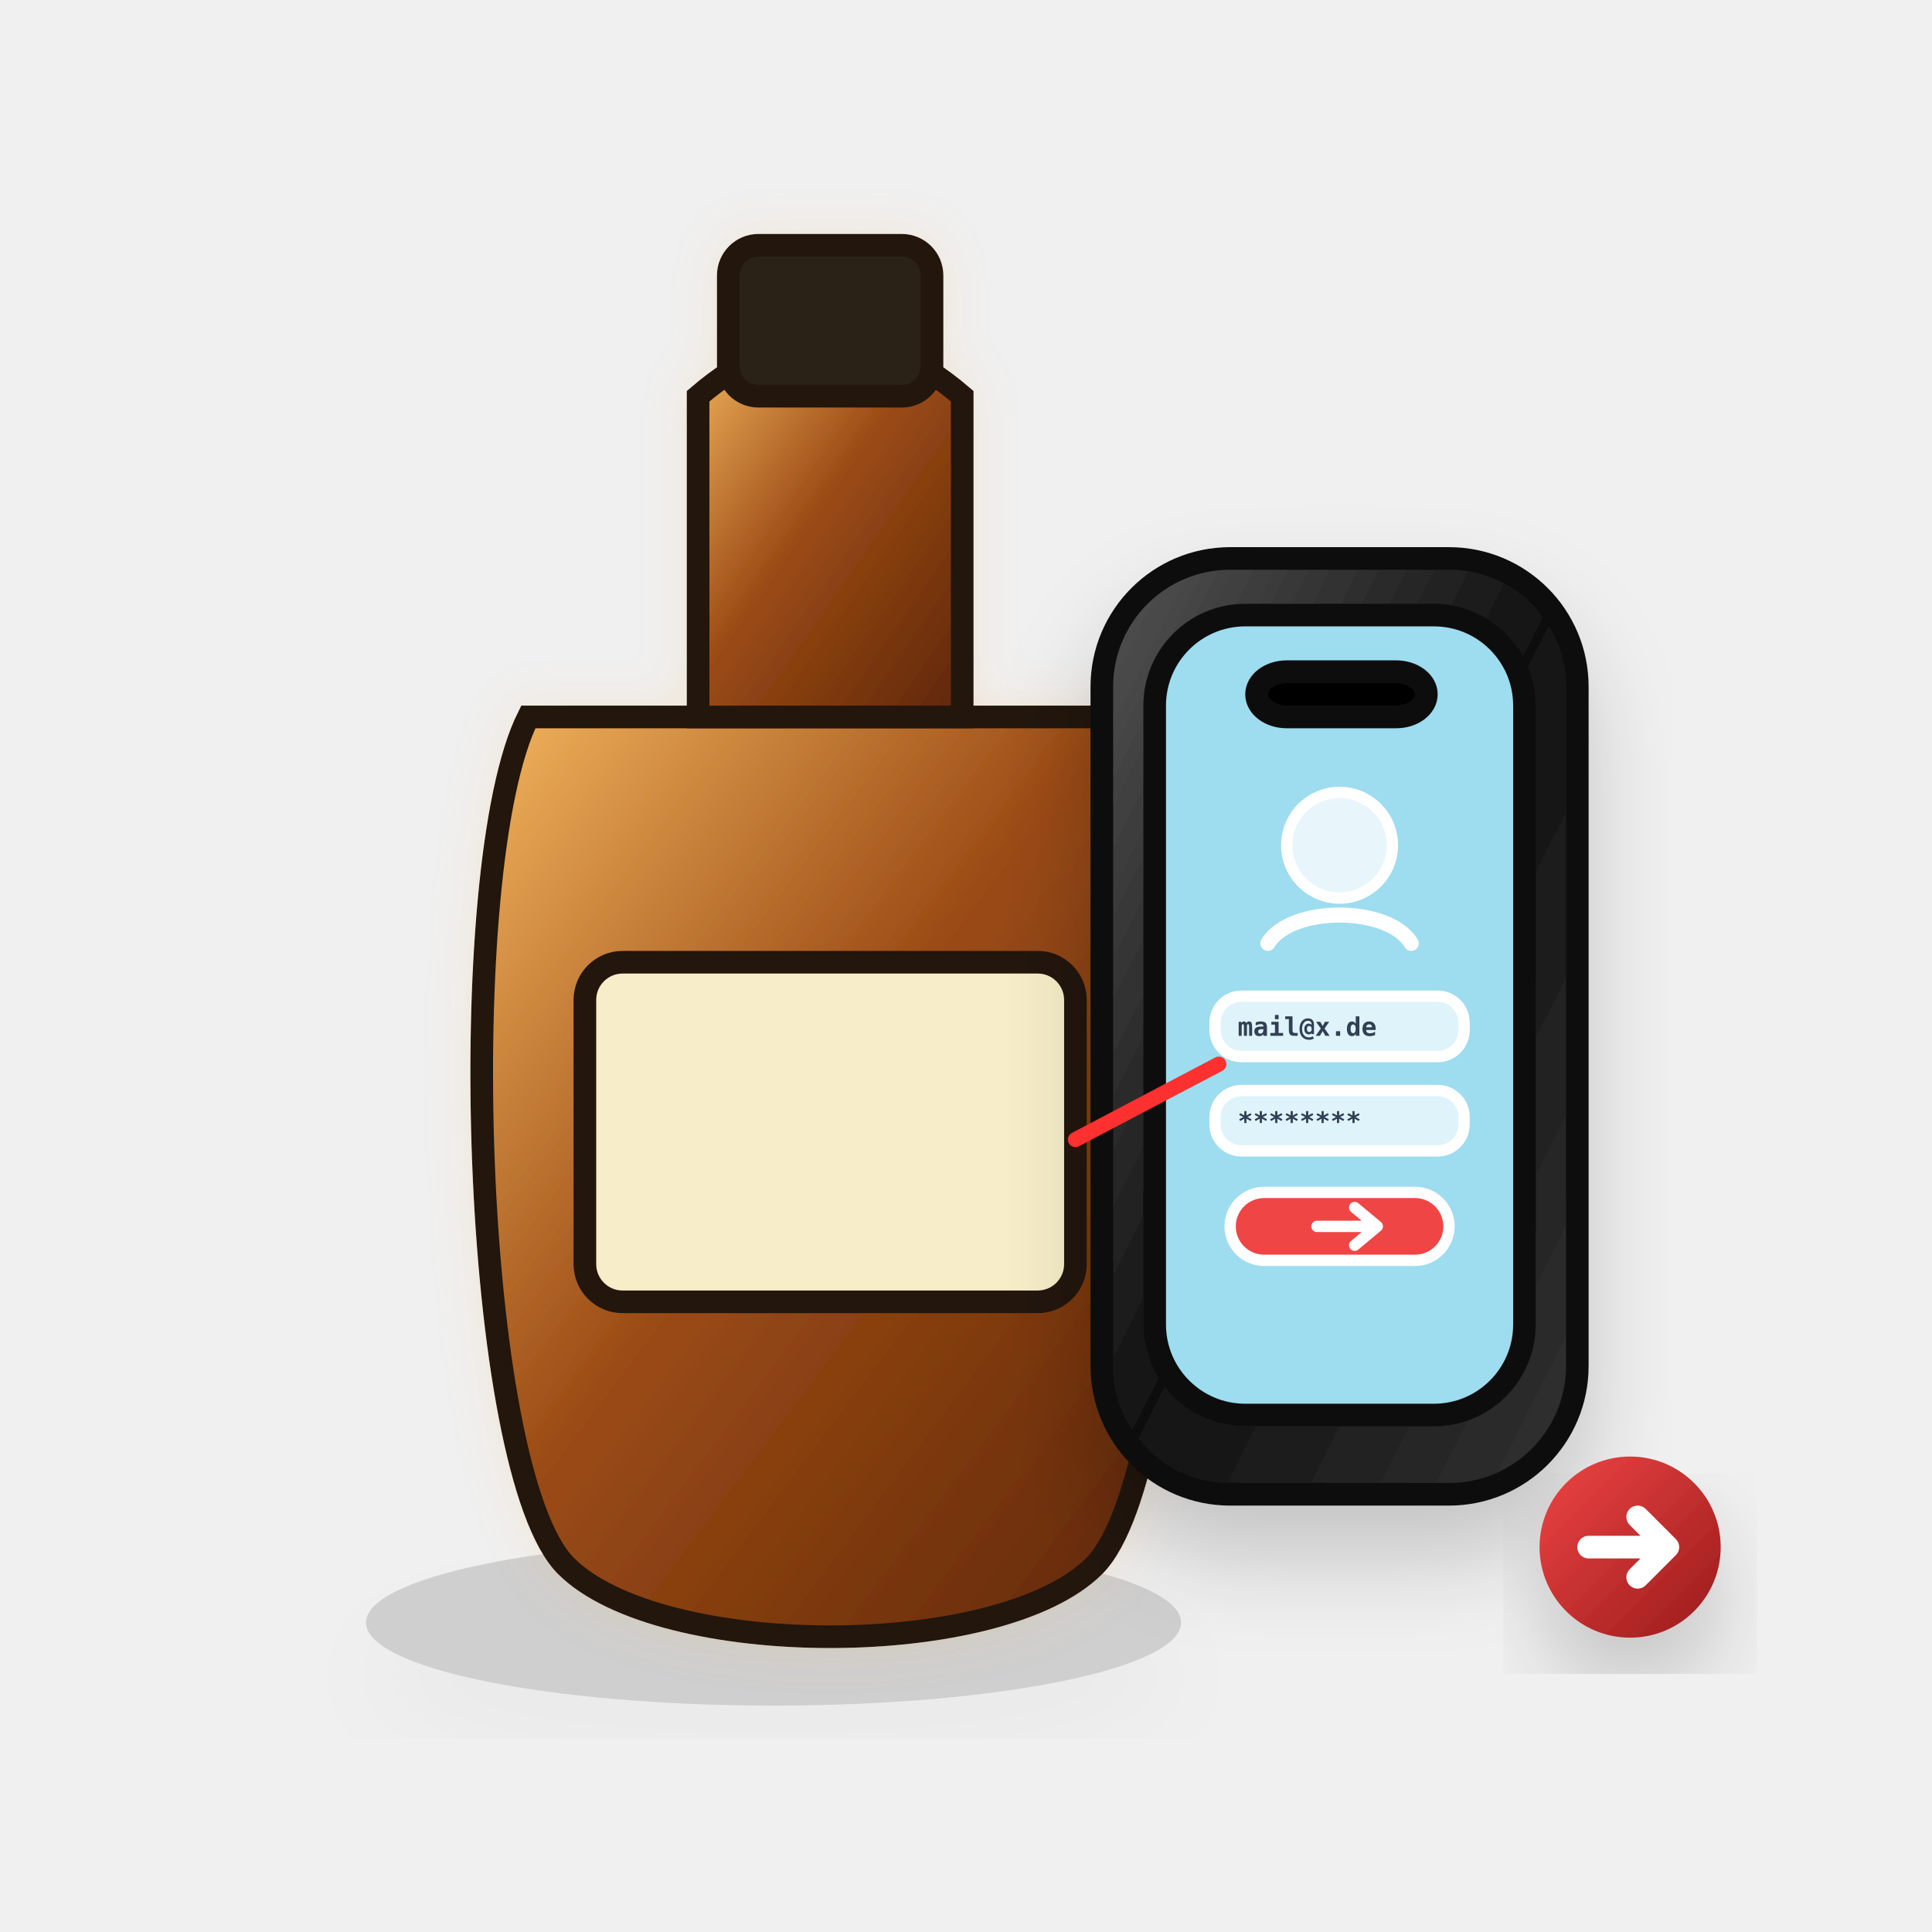
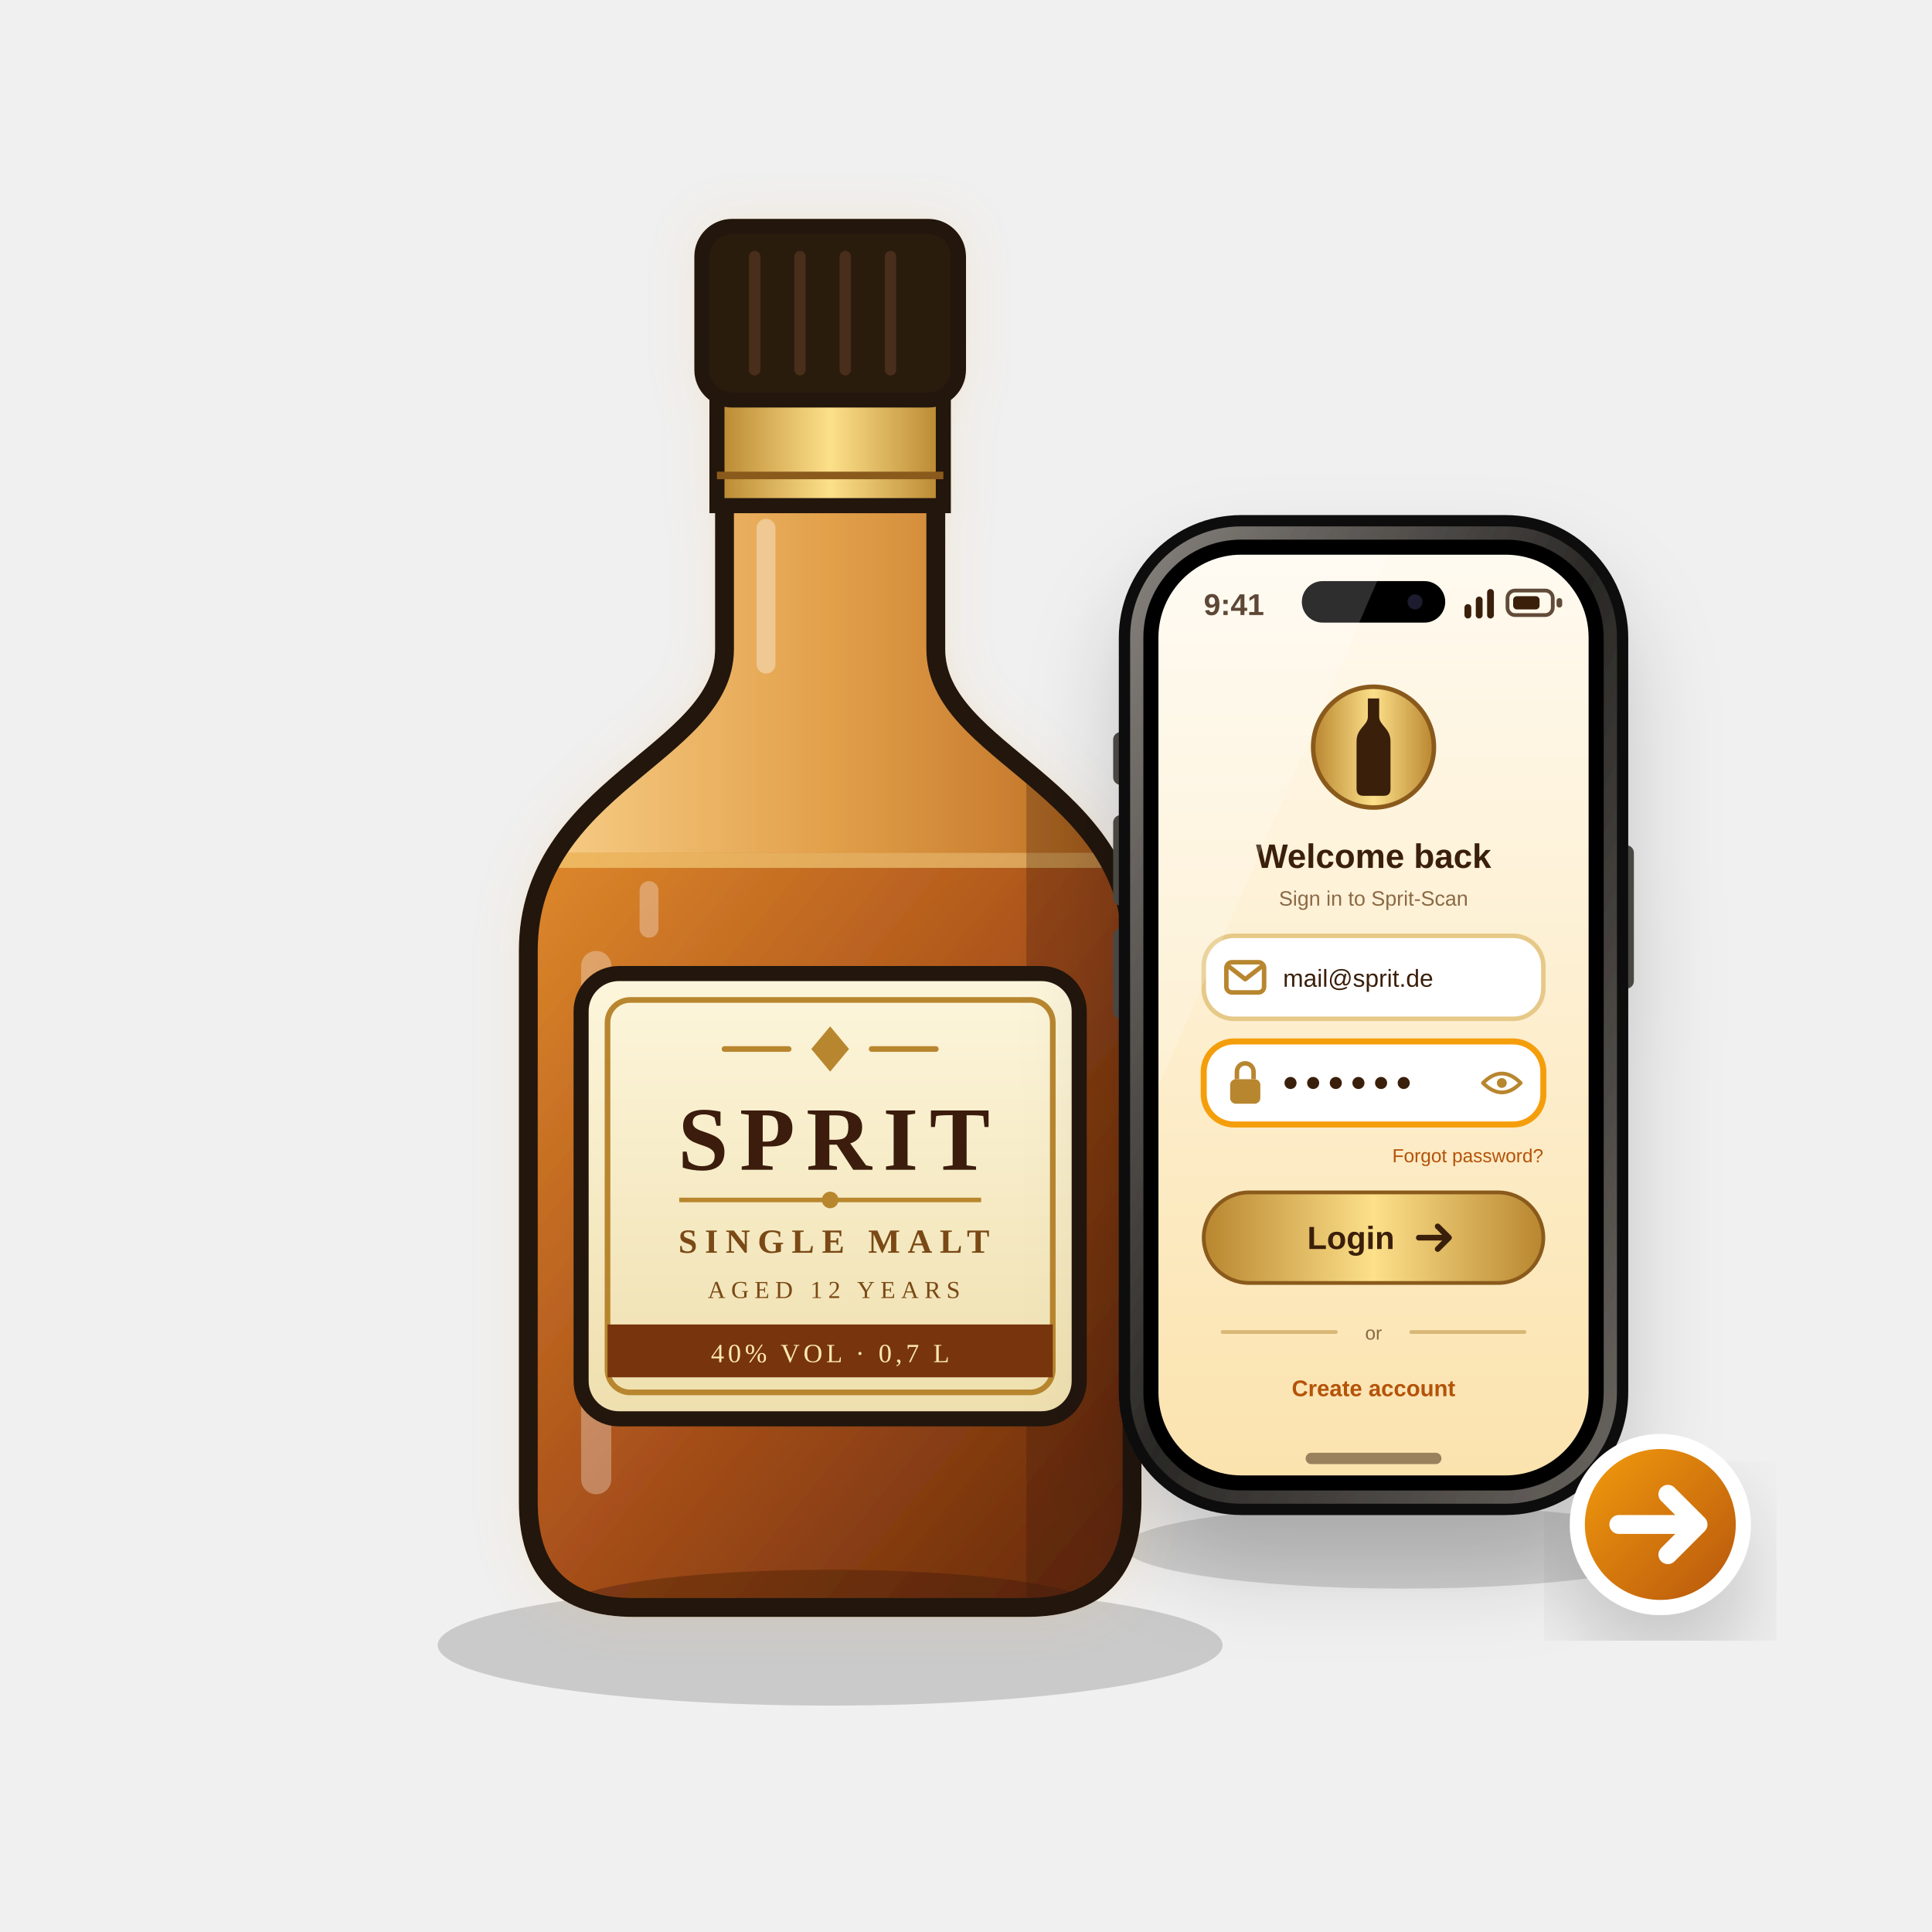
<svg xmlns="http://www.w3.org/2000/svg" width="512" height="512" viewBox="0 0 512 512" fill="none">
  <defs>
-     <linearGradient id="bottle" x2="1" y2="1">
-       <stop stop-color="#f2b45d" />
-       <stop offset=".45" stop-color="#9b4b15" />
+     <linearGradient id="bottle" x2="1" y2="0">
+       <stop stop-color="#f8d08a" />
+       <stop offset=".5" stop-color="#e2a04a" />
+       <stop offset="1" stop-color="#b9691f" />
+     </linearGradient>
+     <linearGradient id="liquid" x2="1" y2="1">
+       <stop stop-color="#e08a2c" />
+       <stop offset=".5" stop-color="#a8501a" />
      <stop offset="1" stop-color="#5e2608" />
    </linearGradient>
+     <linearGradient id="gold" x2="1" y2="0">
+       <stop stop-color="#b8862f" />
+       <stop offset=".5" stop-color="#fde08a" />
+       <stop offset="1" stop-color="#b8862f" />
+     </linearGradient>
+     <linearGradient id="label" x2="0" y2="1">
+       <stop stop-color="#fdf6dc" />
+       <stop offset="1" stop-color="#efdfae" />
+     </linearGradient>
    <linearGradient id="phone" x2="1" y2="1">
-       <stop stop-color="#555" />
-       <stop offset=".5" stop-color="#111" />
-       <stop offset="1" stop-color="#333" />
+       <stop stop-color="#8a8580" />
+       <stop offset=".5" stop-color="#2a2826" />
+       <stop offset="1" stop-color="#6b6661" />
    </linearGradient>
+     <linearGradient id="screen" x2="0" y2="1">
+       <stop stop-color="#fffaf0" />
+       <stop offset="1" stop-color="#fbe3ae" />
+     </linearGradient>
+     <path id="bottleShape" d="M192 108 H248 V172 C248 200 300 208 300 252 V398 Q300 426 272 426 H168 Q140 426 140 398 V252 C140 208 192 200 192 172 Z" />
+     <path id="miniBottle" d="M351 204 h10 v16 c0 8 10 10 10 22 v42 q0 6 -6 6 h-18 q-6 0 -6 -6 v-42 c0 -12 10 -14 10 -22 z" />
+     <clipPath id="bottleClip">
+       <use href="#bottleShape" />
+     </clipPath>
+     <clipPath id="screenClip">
+       <rect x="299" y="149" width="114" height="244" rx="22" />
+     </clipPath>
    <linearGradient id="loginBadge" x2="1" y2="1">
-       <stop stop-color="#ef4444" />
-       <stop offset="1" stop-color="#991b1b" />
+       <stop stop-color="#f59e0b" />
+       <stop offset="1" stop-color="#b45309" />
    </linearGradient>
    <filter id="shadow" x="-20%" y="-20%" width="140%" height="140%">
      <feDropShadow dx="0" dy="14" stdDeviation="12" flood-color="#000" flood-opacity=".18" />
    </filter>
    <filter id="softGlow" x="-20%" y="-20%" width="140%" height="140%">
      <feDropShadow dx="0" dy="0" stdDeviation="6" flood-color="#f2b45d" flood-opacity=".18" />
    </filter>
  </defs>
-   <ellipse cx="205" cy="430" rx="108" ry="22" fill="#000" opacity=".14" filter="url(#shadow)" />
-   <g stroke="#24170c" stroke-width="6" filter="url(#softGlow)">
-     <path d="M140 190 C120 230 125 390 150 415 C175 440 265 440 290 415 C315 390 320 230 300 190 Z" fill="url(#bottle)" />
-     <path d="M185 190 L185 105 Q220 75 255 105 L255 190 Z" fill="url(#bottle)" />
-     <rect x="193" y="65" width="54" height="40" rx="8" fill="#2b2117" />
-     <rect x="155" y="255" width="130" height="90" rx="10" fill="#f7edc8" />
+   <ellipse cx="220" cy="436" rx="104" ry="16" fill="#000" opacity=".16" />
+   <ellipse cx="372" cy="410" rx="74" ry="11" fill="#000" opacity=".14" />
+   <g filter="url(#softGlow)">
+     <use href="#bottleShape" fill="url(#bottle)" />
+     <g clip-path="url(#bottleClip)">
+       <rect x="136" y="226" width="168" height="204" fill="url(#liquid)" />
+       <rect x="136" y="226" width="168" height="4" fill="#fde08a" opacity=".55" />
+       <rect x="272" y="200" width="32" height="230" fill="#3a1605" opacity=".28" />
+       <ellipse cx="220" cy="426" rx="70" ry="10" fill="#3a1605" opacity=".35" />
+     </g>
+     <use href="#bottleShape" stroke="#24170c" stroke-width="5" stroke-linejoin="round" />
+     <path d="M158 256 V392" stroke="#fff" stroke-width="8" stroke-linecap="round" opacity=".3" />
+     <path d="M172 236 V246" stroke="#fff" stroke-width="5" stroke-linecap="round" opacity=".3" />
+     <path d="M203 140 V176" stroke="#fff" stroke-width="5" stroke-linecap="round" opacity=".35" />
+     <rect x="190" y="104" width="60" height="30" fill="url(#gold)" stroke="#24170c" stroke-width="4" />
+     <path d="M190 126 H250" stroke="#8a5a1c" stroke-width="2" />
+     <rect x="186" y="60" width="68" height="46" rx="8" fill="#2b1a0e" stroke="#24170c" stroke-width="4" />
+     <path d="M200 68 V98 M212 68 V98 M224 68 V98 M236 68 V98" stroke="#4a2f1a" stroke-width="3" stroke-linecap="round" />
+     <path d="M188 98 H252" stroke="url(#gold)" stroke-width="3" />
+     <rect x="154" y="258" width="132" height="118" rx="10" fill="url(#label)" stroke="#24170c" stroke-width="4" />
+     <rect x="161" y="265" width="118" height="104" rx="6" stroke="#b8862f" stroke-width="1.5" />
+     <path d="M220 272 l5 6 -5 6 -5 -6 z" fill="#b8862f" />
+     <path d="M192 278 H209 M231 278 H248" stroke="#b8862f" stroke-width="1.5" stroke-linecap="round" />
+     <g font-family="Georgia, 'Times New Roman', serif" text-anchor="middle">
+       <text x="221" y="310" font-size="24" font-weight="700" letter-spacing="3" fill="#3a1f0b">SPRIT</text>
+       <path d="M180 318 H260" stroke="#b8862f" stroke-width="1.2" />
+       <circle cx="220" cy="318" r="2.2" fill="#b8862f" />
+       <text x="221" y="332" font-size="9" font-weight="700" letter-spacing="2" fill="#7a4a14">SINGLE MALT</text>
+       <text x="221" y="344" font-size="6.5" letter-spacing="1.5" fill="#7a4a14">AGED 12 YEARS</text>
+       <rect x="161" y="351" width="118" height="14" fill="#78350f" />
+       <text x="220" y="361" font-size="7" letter-spacing="1" fill="#fde9b0">40% VOL · 0,7 L</text>
+     </g>
  </g>
-   <g stroke="#111" stroke-width="6" filter="url(#shadow)">
-     <rect x="292" y="148" width="126" height="248" rx="34" fill="url(#phone)" />
-     <rect x="306" y="163" width="98" height="212" rx="24" fill="#9edcf0" />
-     <rect x="333" y="178" width="45" height="12" rx="8" fill="#050505" />
-     <circle cx="355" cy="224" r="14" fill="#e8f6fb" stroke="#ffffff" stroke-width="3" />
-     <path d="M336 250 C342 240 368 240 374 250" stroke="#ffffff" stroke-width="4" stroke-linecap="round" />
-     <rect x="322" y="264" width="66" height="16" rx="7" fill="#dff3fa" stroke="#ffffff" stroke-width="3" />
-     <rect x="322" y="289" width="66" height="16" rx="7" fill="#dff3fa" stroke="#ffffff" stroke-width="3" />
-     <g stroke="none" fill="#334155" font-family="JetBrains Mono, ui-monospace, monospace" font-size="6.8" font-weight="700">
-       <text x="328" y="274.5">mail@x.de</text>
-       <text x="328" y="299.5">********</text>
+   <g transform="translate(8 -2)">
+     <g filter="url(#shadow)">
+       <rect x="287" y="196" width="4" height="14" rx="2" fill="#4a4643" />
+       <rect x="287" y="218" width="4" height="24" rx="2" fill="#4a4643" />
+       <rect x="287" y="248" width="4" height="24" rx="2" fill="#4a4643" />
+       <rect x="421" y="226" width="4" height="38" rx="2" fill="#4a4643" />
+       <rect x="290" y="140" width="132" height="262" rx="31" fill="url(#phone)" stroke="#111" stroke-width="3" />
+       <rect x="295" y="145" width="122" height="252" rx="26" fill="#050505" />
    </g>
-     <rect x="326" y="316" width="58" height="18" rx="9" fill="#ef4444" stroke="#ffffff" stroke-width="3" />
-     <path d="M349 325 H365 M359 320 L365 325 L359 330" stroke="#ffffff" stroke-width="3" stroke-linecap="round" stroke-linejoin="round" />
+     <g clip-path="url(#screenClip)" font-family="-apple-system, 'Helvetica Neue', Arial, sans-serif">
+       <rect x="299" y="149" width="114" height="244" fill="url(#screen)" />
+       <text x="311" y="165" font-size="8" font-weight="700" fill="#3a1f0b">9:41</text>
+       <rect x="337" y="156" width="38" height="11" rx="5.5" fill="#000" />
+       <circle cx="367" cy="161.5" r="2" fill="#1c1c2e" />
+       <path d="M381 165 v-2 M384 165 v-4 M387 165 v-6" stroke="#3a1f0b" stroke-width="1.8" stroke-linecap="round" />
+       <rect x="391.5" y="158.5" width="12" height="6.5" rx="2" stroke="#3a1f0b" stroke-width="1" opacity=".8" />
+       <rect x="393" y="160" width="7" height="3.5" rx="1" fill="#3a1f0b" />
+       <rect x="404.5" y="160.5" width="1.5" height="2.5" rx=".7" fill="#3a1f0b" opacity=".8" />
+       <circle cx="356" cy="200" r="16" fill="url(#gold)" stroke="#8a5a1c" stroke-width="1.2" />
+       <use href="#miniBottle" transform="translate(249.2 125.9) scale(.3)" fill="#3a1f0b" />
+       <g text-anchor="middle">
+         <text x="356" y="232" font-size="9" font-weight="700" fill="#3a1f0b">Welcome back</text>
+         <text x="356" y="242" font-size="5.5" fill="#8a6a45">Sign in to Sprit-Scan</text>
+       </g>
+       <rect x="311" y="250" width="90" height="22" rx="8" fill="#fff" stroke="#e6c988" stroke-width="1.2" />
+       <rect x="317" y="257" width="10" height="8" rx="1.5" stroke="#b8862f" stroke-width="1.2" />
+       <path d="M317.5 258 l4.5 3.5 l4.5 -3.5" stroke="#b8862f" stroke-width="1.2" stroke-linejoin="round" />
+       <text x="332" y="263.5" font-size="6.5" fill="#3a1f0b">mail@sprit.de</text>
+       <rect x="311" y="278" width="90" height="22" rx="8" fill="#fff" stroke="#f59e0b" stroke-width="1.6" />
+       <rect x="318" y="288" width="8" height="6.5" rx="1.5" fill="#b8862f" />
+       <path d="M319.8 288 v-2 a2.2 2.2 0 0 1 4.4 0 v2" stroke="#b8862f" stroke-width="1.2" />
+       <g fill="#3a1f0b">
+         <circle cx="334" cy="289" r="1.6" />
+         <circle cx="340" cy="289" r="1.6" />
+         <circle cx="346" cy="289" r="1.6" />
+         <circle cx="352" cy="289" r="1.6" />
+         <circle cx="358" cy="289" r="1.6" />
+         <circle cx="364" cy="289" r="1.6" />
+       </g>
+       <path d="M385 289 q5 -5 10 0 q-5 5 -10 0 z" stroke="#b8862f" stroke-width="1" stroke-linejoin="round" />
+       <circle cx="390" cy="289" r="1.3" fill="#b8862f" />
+       <text x="401" y="310" font-size="5" fill="#b45309" text-anchor="end">Forgot password?</text>
+       <rect x="311" y="318" width="90" height="24" rx="12" fill="url(#gold)" stroke="#8a5a1c" stroke-width="1" />
+       <text x="350" y="333" font-size="8.5" font-weight="700" fill="#3a1f0b" text-anchor="middle">Login</text>
+       <path d="M368 330 h8 m-3 -3 l3 3 l-3 3" stroke="#3a1f0b" stroke-width="1.5" stroke-linecap="round" stroke-linejoin="round" />
+       <path d="M316 355 H346 M366 355 H396" stroke="#d9b877" stroke-width="1" stroke-linecap="round" />
+       <g text-anchor="middle">
+         <text x="356" y="357" font-size="5" fill="#8a6a45">or</text>
+         <text x="356" y="372" font-size="6" font-weight="700" fill="#b45309">Create account</text>
+       </g>
+       <rect x="338" y="387" width="36" height="3" rx="1.5" fill="#3a1f0b" opacity=".5" />
+       <path d="M299 149 H360 L299 290 Z" fill="#fff" opacity=".18" />
+     </g>
  </g>
-   <line x1="285" y1="302" x2="323" y2="282" stroke="#ff3030" stroke-width="4" stroke-linecap="round" />
-   <circle cx="432" cy="410" r="24" fill="url(#loginBadge)" filter="url(#shadow)" />
-   <path d="M421 410 H441 M434 402 L442 410 L434 418" stroke="white" stroke-width="6" stroke-linecap="round" stroke-linejoin="round" />
+   <circle cx="440" cy="404" r="22" fill="url(#loginBadge)" stroke="#fff" stroke-width="4" filter="url(#shadow)" />
+   <path d="M429 404 H449 M442 396 L450 404 L442 412" stroke="white" stroke-width="5" stroke-linecap="round" stroke-linejoin="round" />
</svg>
